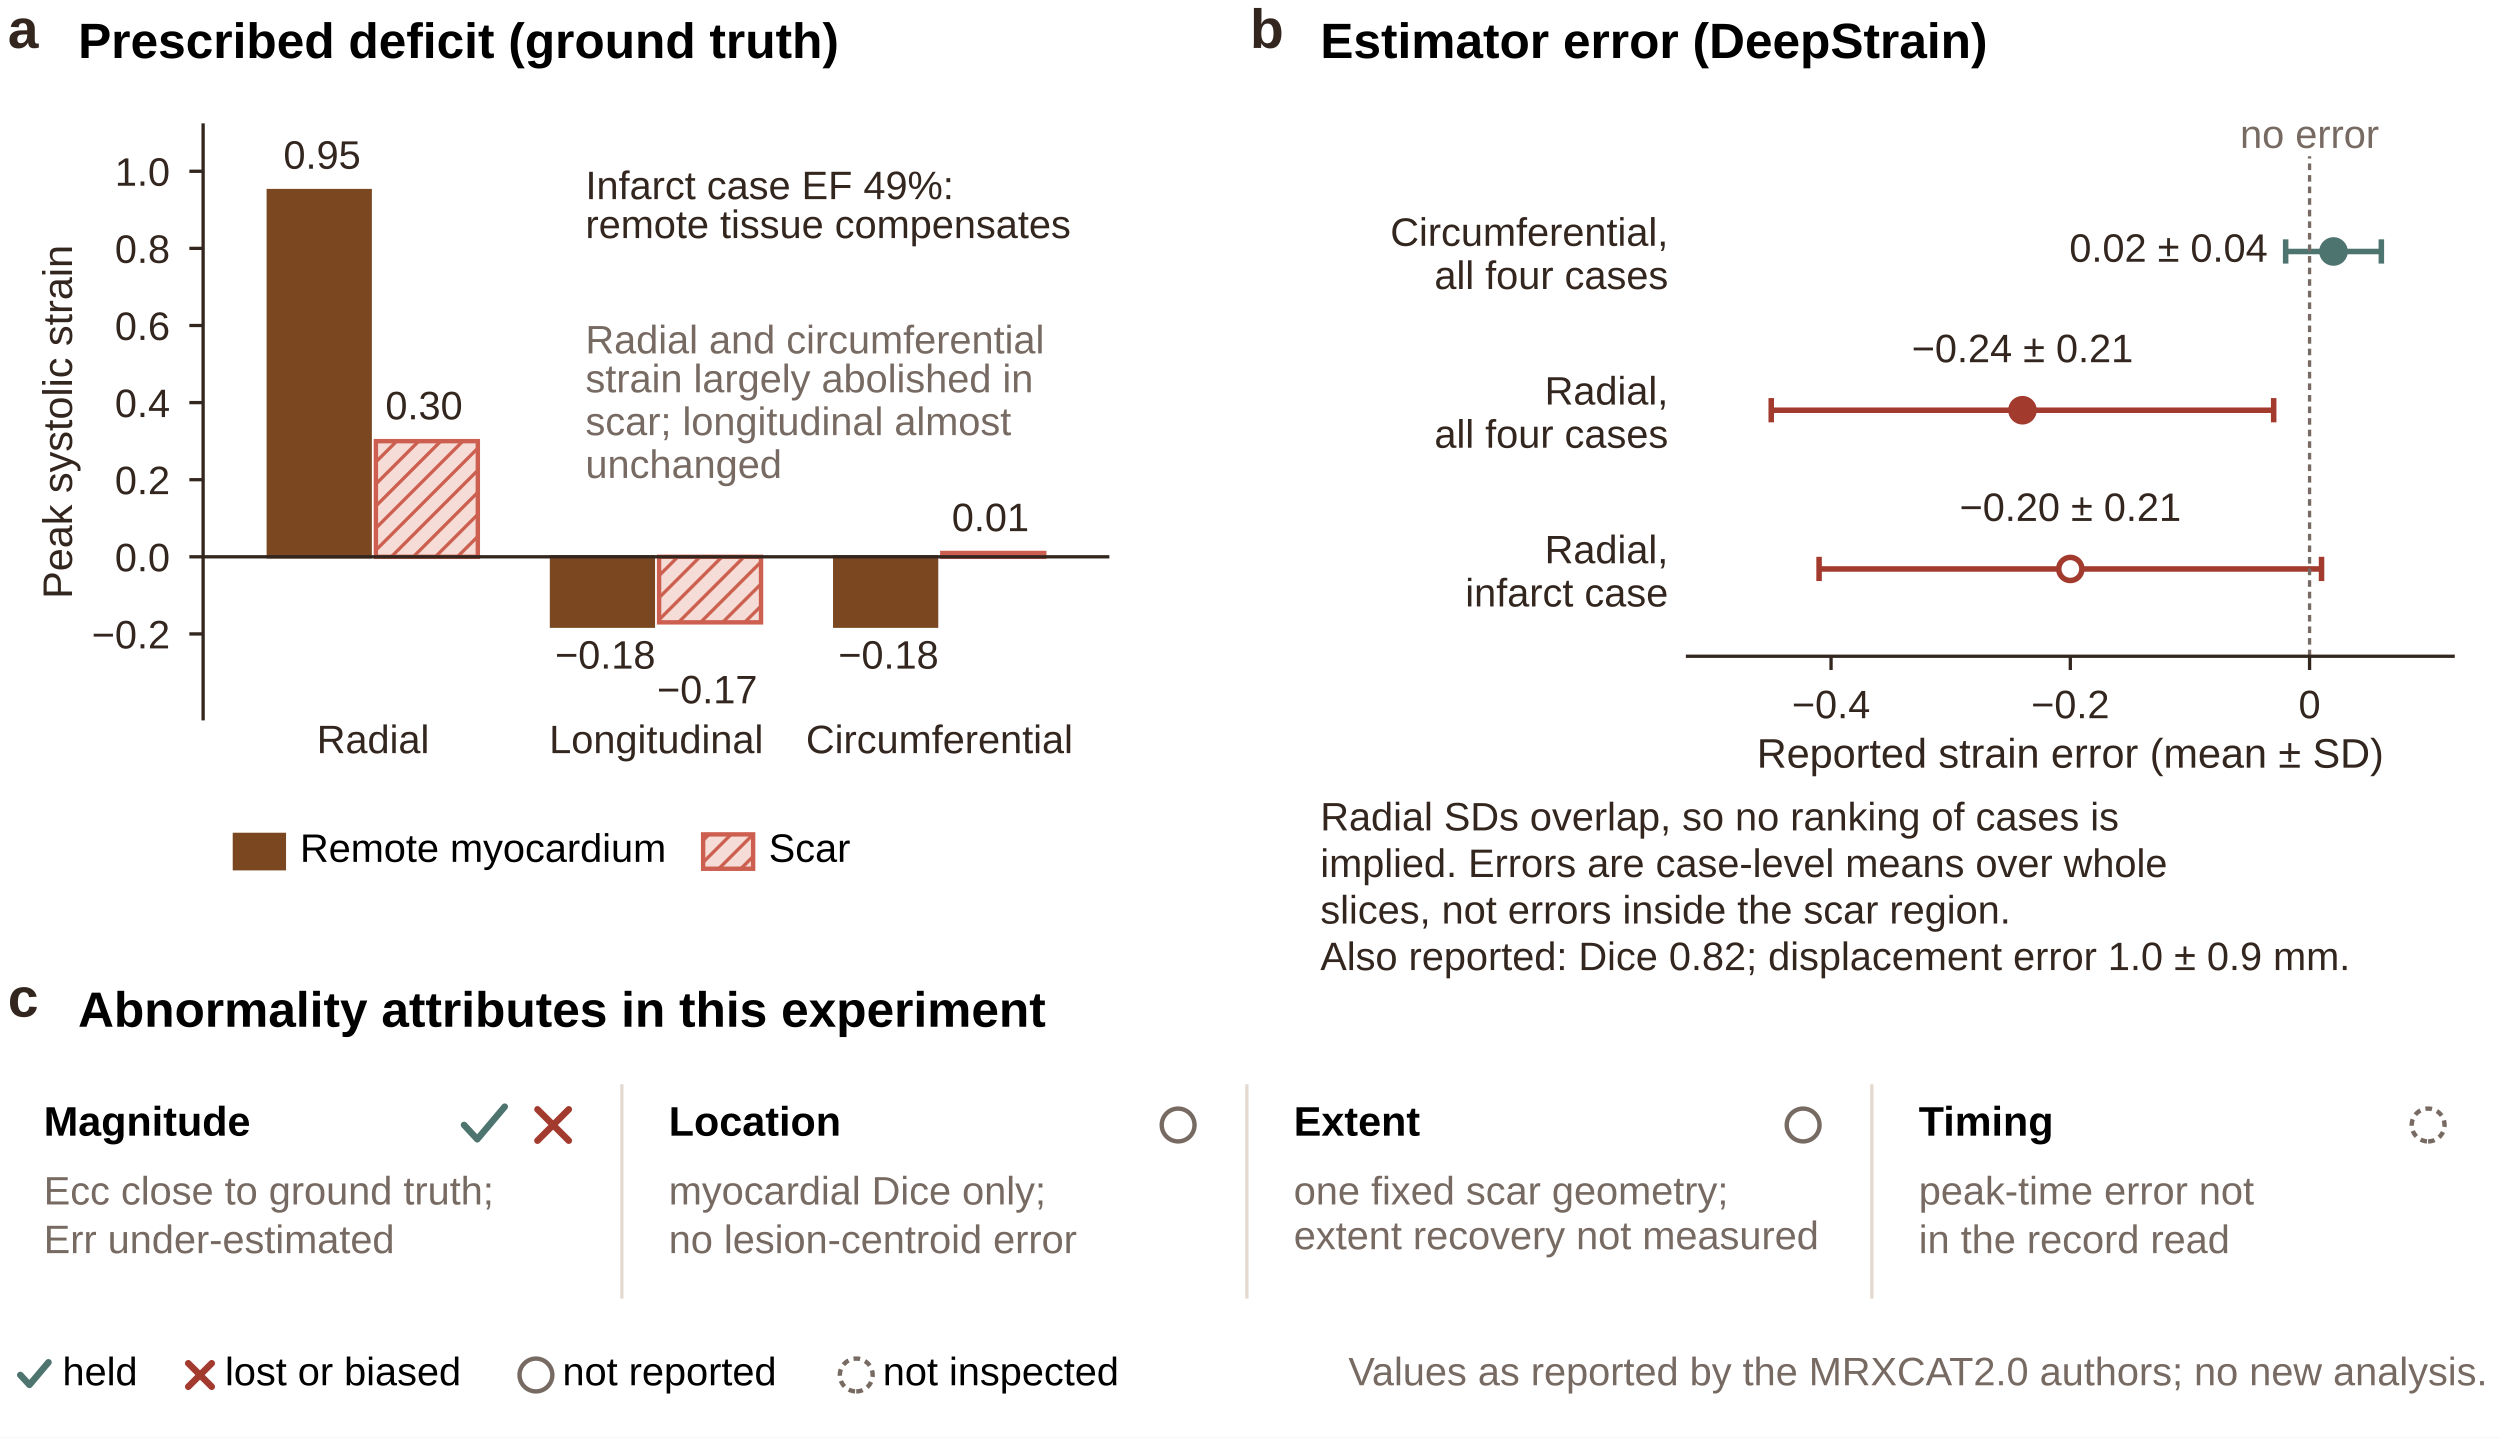
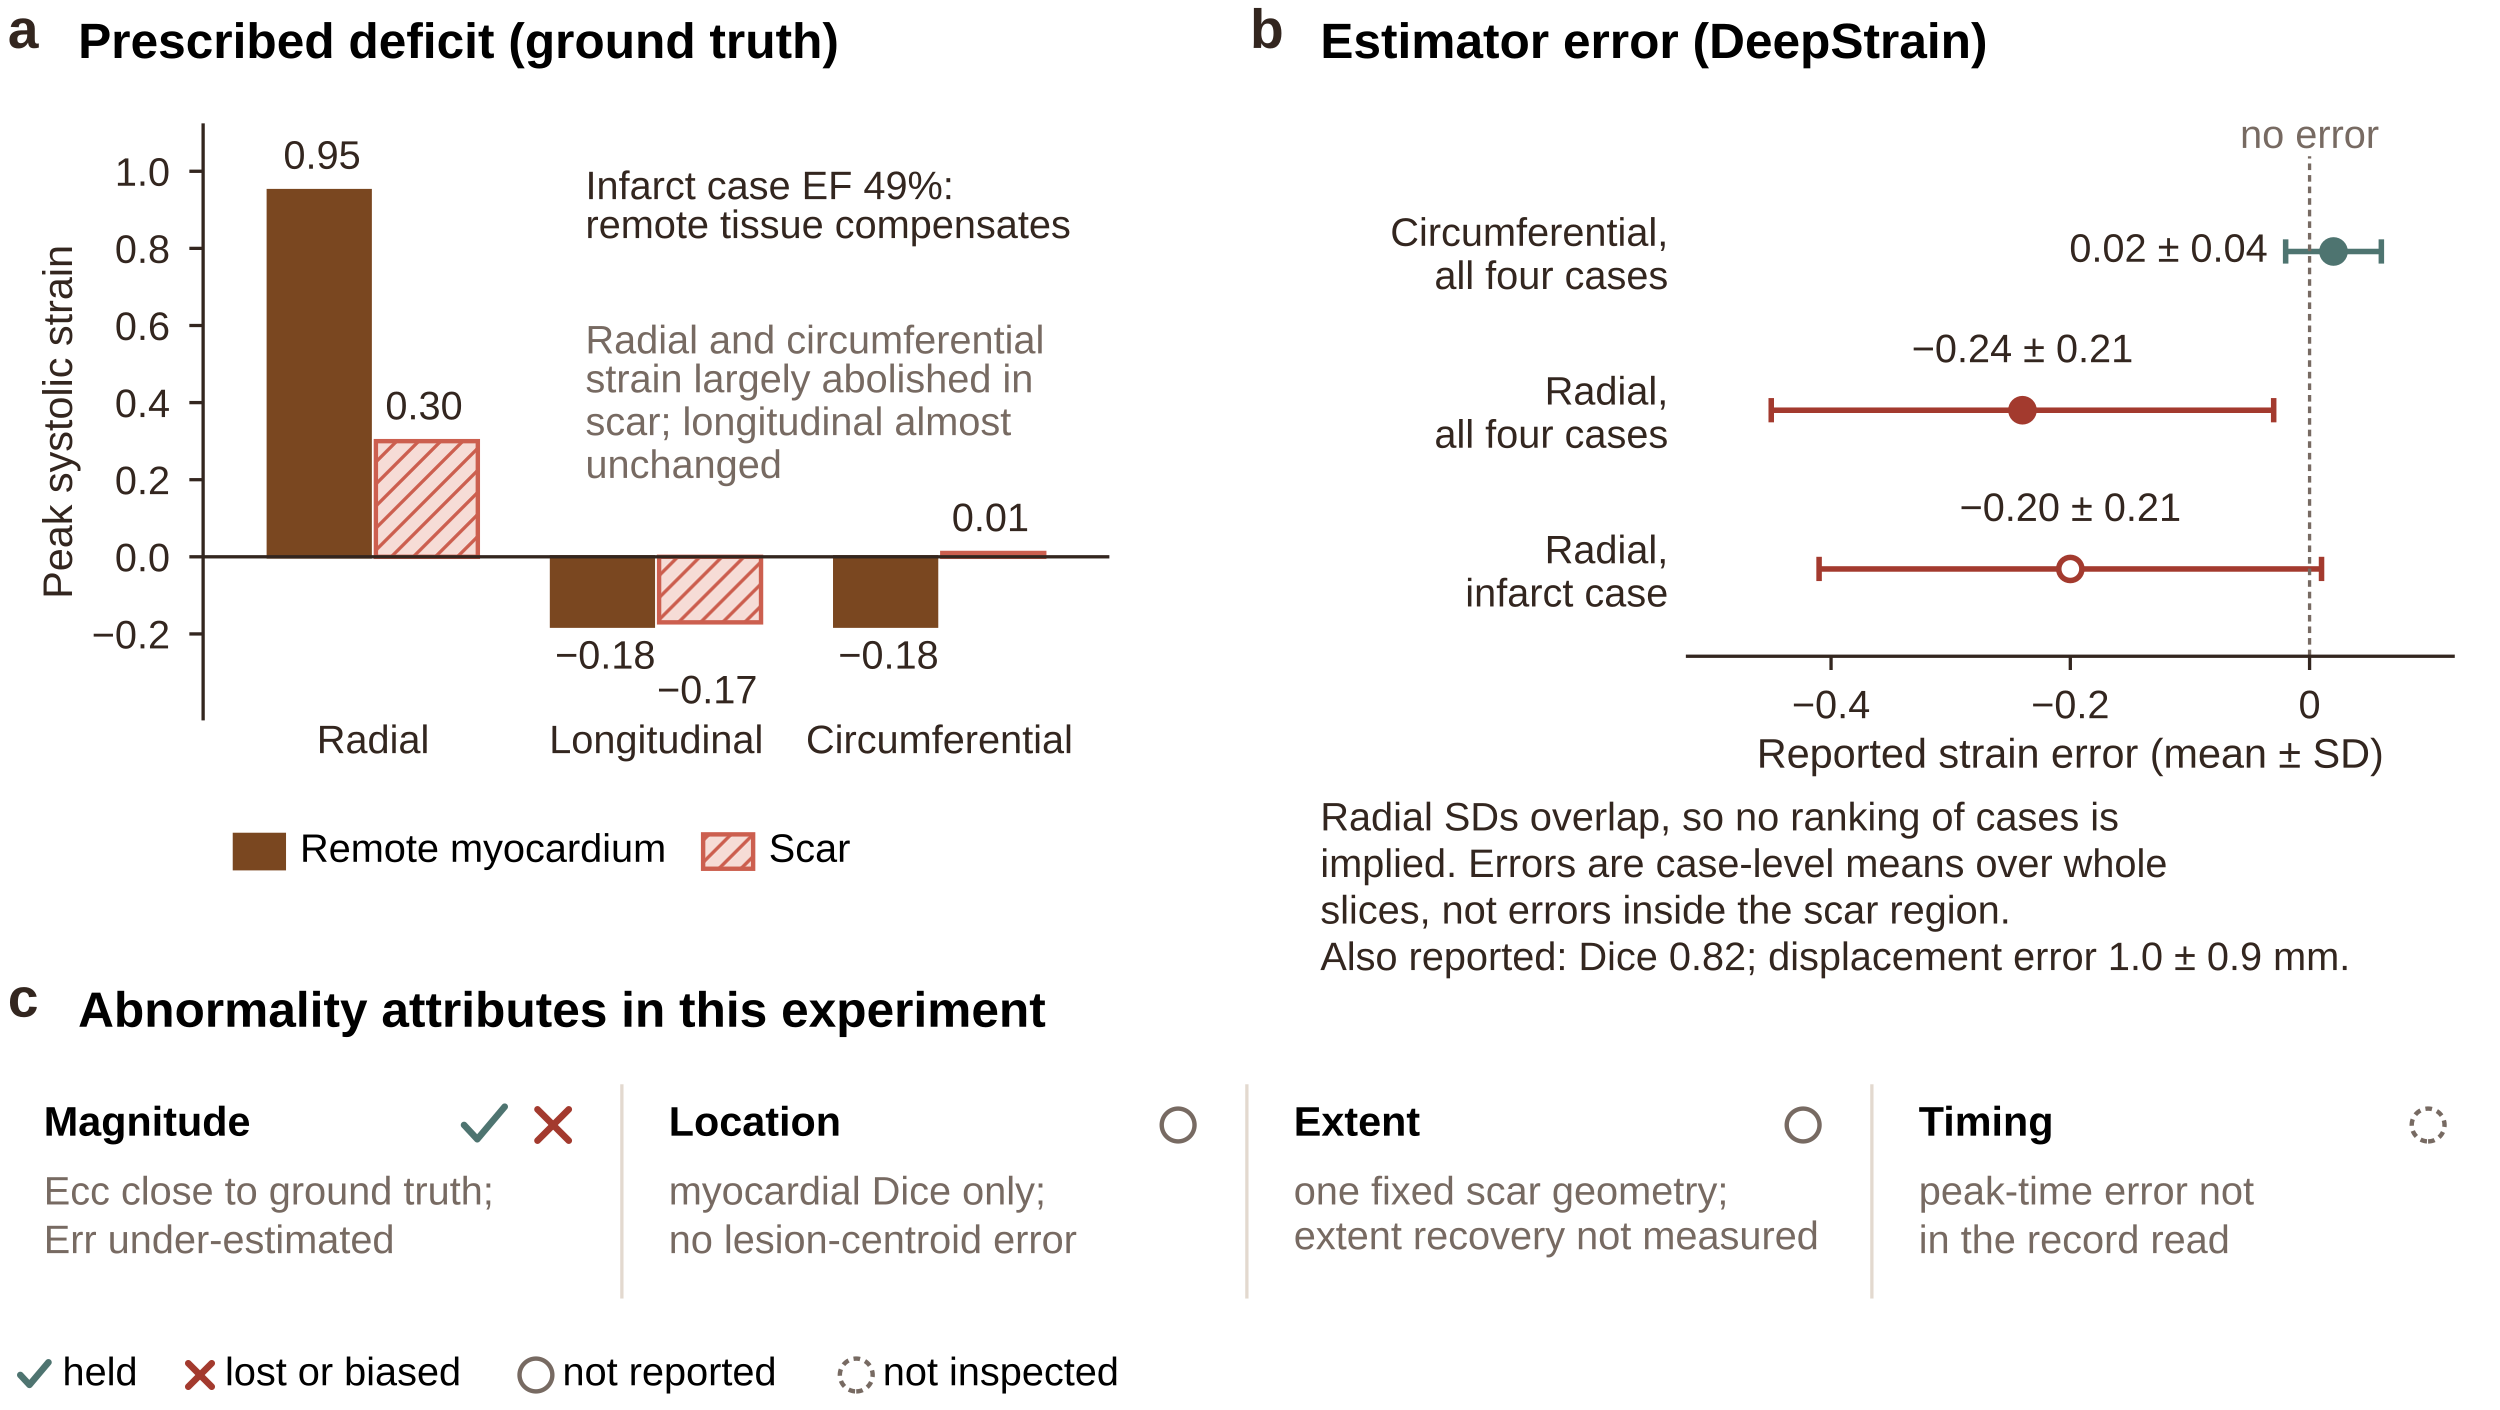
- <svg xmlns="http://www.w3.org/2000/svg" xmlns:xlink="http://www.w3.org/1999/xlink" width="453.543pt" height="260.787pt" viewBox="0 0 453.543 260.787" version="1.1">
+ <svg xmlns="http://www.w3.org/2000/svg" xmlns:xlink="http://www.w3.org/1999/xlink" width="538.583pt" height="303.683pt" viewBox="0 0 453.543 255.733" version="1.1">
  <defs>
    <style type="text/css">*{stroke-linejoin: round; stroke-linecap: butt}</style>
  </defs>
  <g id="figure_1">
    <g id="patch_1">
      <path d="M 0 260.787  L 453.543 260.787  L 453.543 0  L 0 0  z " style="fill: #ffffff" />
    </g>
    <g id="axes_1">
      <g id="patch_2">
-         <path d="M 42.52 157.606  L 51.591 157.606  L 51.591 151.37  L 42.52 151.37  z " clip-path="url(#p76a7cd4d64)" style="fill: #7a4720; stroke: #7a4720; stroke-width: 0.6; stroke-linejoin: miter" />
+         <path d="M 42.52 157.606  L 51.591 157.606  L 51.591 151.37  L 42.52 151.37  z " clip-path="url(#pf05037c129)" style="fill: #7a4720; stroke: #7a4720; stroke-width: 0.6; stroke-linejoin: miter" />
      </g>
      <g id="patch_3">
-         <path d="M 127.559 157.606  L 136.63 157.606  L 136.63 151.37  L 127.559 151.37  z " clip-path="url(#p76a7cd4d64)" style="fill: url(#h735fb059bf); stroke: #cc5f4f; stroke-width: 0.8; stroke-linejoin: miter" />
+         <path d="M 127.559 157.606  L 136.63 157.606  L 136.63 151.37  L 127.559 151.37  z " clip-path="url(#pf05037c129)" style="fill: url(#h25b74a35f6); stroke: #cc5f4f; stroke-width: 0.8; stroke-linejoin: miter" />
      </g>
      <g id="patch_4">
-         <path d="M 213.732 207.071  C 214.522 207.071 215.279 206.757 215.837 206.199  C 216.395 205.641 216.709 204.884 216.709 204.094  C 216.709 203.305 216.395 202.548 215.837 201.99  C 215.279 201.432 214.522 201.118 213.732 201.118  C 212.943 201.118 212.186 201.432 211.628 201.99  C 211.07 202.548 210.756 203.305 210.756 204.094  C 210.756 204.884 211.07 205.641 211.628 206.199  C 212.186 206.757 212.943 207.071 213.732 207.071  z " clip-path="url(#p76a7cd4d64)" style="fill: #ffffff; stroke: #776a62; stroke-width: 0.8; stroke-linejoin: miter" />
+         <path d="M 213.732 207.071  C 214.522 207.071 215.279 206.757 215.837 206.199  C 216.395 205.641 216.709 204.884 216.709 204.094  C 216.709 203.305 216.395 202.548 215.837 201.99  C 215.279 201.432 214.522 201.118 213.732 201.118  C 212.943 201.118 212.186 201.432 211.628 201.99  C 211.07 202.548 210.756 203.305 210.756 204.094  C 210.756 204.884 211.07 205.641 211.628 206.199  C 212.186 206.757 212.943 207.071 213.732 207.071  z " clip-path="url(#pf05037c129)" style="fill: #ffffff; stroke: #776a62; stroke-width: 0.8; stroke-linejoin: miter" />
      </g>
      <g id="patch_5">
-         <path d="M 327.118 207.071  C 327.907 207.071 328.665 206.757 329.223 206.199  C 329.781 205.641 330.094 204.884 330.094 204.094  C 330.094 203.305 329.781 202.548 329.223 201.99  C 328.665 201.432 327.907 201.118 327.118 201.118  C 326.329 201.118 325.572 201.432 325.013 201.99  C 324.455 202.548 324.142 203.305 324.142 204.094  C 324.142 204.884 324.455 205.641 325.013 206.199  C 325.572 206.757 326.329 207.071 327.118 207.071  z " clip-path="url(#p76a7cd4d64)" style="fill: #ffffff; stroke: #776a62; stroke-width: 0.8; stroke-linejoin: miter" />
+         <path d="M 327.118 207.071  C 327.907 207.071 328.665 206.757 329.223 206.199  C 329.781 205.641 330.094 204.884 330.094 204.094  C 330.094 203.305 329.781 202.548 329.223 201.99  C 328.665 201.432 327.907 201.118 327.118 201.118  C 326.329 201.118 325.572 201.432 325.013 201.99  C 324.455 202.548 324.142 203.305 324.142 204.094  C 324.142 204.884 324.455 205.641 325.013 206.199  C 325.572 206.757 326.329 207.071 327.118 207.071  z " clip-path="url(#pf05037c129)" style="fill: #ffffff; stroke: #776a62; stroke-width: 0.8; stroke-linejoin: miter" />
      </g>
      <g id="patch_6">
-         <path d="M 440.504 207.071  C 441.293 207.071 442.05 206.757 442.609 206.199  C 443.167 205.641 443.48 204.884 443.48 204.094  C 443.48 203.305 443.167 202.548 442.609 201.99  C 442.05 201.432 441.293 201.118 440.504 201.118  C 439.715 201.118 438.957 201.432 438.399 201.99  C 437.841 202.548 437.528 203.305 437.528 204.094  C 437.528 204.884 437.841 205.641 438.399 206.199  C 438.957 206.757 439.715 207.071 440.504 207.071  z " clip-path="url(#p76a7cd4d64)" style="fill: #ffffff; stroke-dasharray: 1.2,0.96; stroke-dashoffset: 0; stroke: #776a62; stroke-width: 0.8; stroke-linejoin: miter" />
+         <path d="M 440.504 207.071  C 441.293 207.071 442.05 206.757 442.609 206.199  C 443.167 205.641 443.48 204.884 443.48 204.094  C 443.48 203.305 443.167 202.548 442.609 201.99  C 442.05 201.432 441.293 201.118 440.504 201.118  C 439.715 201.118 438.957 201.432 438.399 201.99  C 437.841 202.548 437.528 203.305 437.528 204.094  C 437.528 204.884 437.841 205.641 438.399 206.199  C 438.957 206.757 439.715 207.071 440.504 207.071  z " clip-path="url(#pf05037c129)" style="fill: #ffffff; stroke-dasharray: 1.2,0.96; stroke-dashoffset: 0; stroke: #776a62; stroke-width: 0.8; stroke-linejoin: miter" />
      </g>
      <g id="patch_7">
-         <path d="M 97.228 252.425  C 98.018 252.425 98.775 252.112 99.333 251.553  C 99.891 250.995 100.205 250.238 100.205 249.449  C 100.205 248.659 99.891 247.902 99.333 247.344  C 98.775 246.786 98.018 246.472 97.228 246.472  C 96.439 246.472 95.682 246.786 95.124 247.344  C 94.566 247.902 94.252 248.659 94.252 249.449  C 94.252 250.238 94.566 250.995 95.124 251.553  C 95.682 252.112 96.439 252.425 97.228 252.425  z " clip-path="url(#p76a7cd4d64)" style="fill: #ffffff; stroke: #776a62; stroke-width: 0.8; stroke-linejoin: miter" />
+         <path d="M 97.228 252.425  C 98.018 252.425 98.775 252.112 99.333 251.553  C 99.891 250.995 100.205 250.238 100.205 249.449  C 100.205 248.659 99.891 247.902 99.333 247.344  C 98.775 246.786 98.018 246.472 97.228 246.472  C 96.439 246.472 95.682 246.786 95.124 247.344  C 94.566 247.902 94.252 248.659 94.252 249.449  C 94.252 250.238 94.566 250.995 95.124 251.553  C 95.682 252.112 96.439 252.425 97.228 252.425  z " clip-path="url(#pf05037c129)" style="fill: #ffffff; stroke: #776a62; stroke-width: 0.8; stroke-linejoin: miter" />
      </g>
      <g id="patch_8">
-         <path d="M 155.339 252.425  C 156.128 252.425 156.885 252.112 157.443 251.553  C 158.001 250.995 158.315 250.238 158.315 249.449  C 158.315 248.659 158.001 247.902 157.443 247.344  C 156.885 246.786 156.128 246.472 155.339 246.472  C 154.549 246.472 153.792 246.786 153.234 247.344  C 152.676 247.902 152.362 248.659 152.362 249.449  C 152.362 250.238 152.676 250.995 153.234 251.553  C 153.792 252.112 154.549 252.425 155.339 252.425  z " clip-path="url(#p76a7cd4d64)" style="fill: #ffffff; stroke-dasharray: 1.2,0.96; stroke-dashoffset: 0; stroke: #776a62; stroke-width: 0.8; stroke-linejoin: miter" />
+         <path d="M 155.339 252.425  C 156.128 252.425 156.885 252.112 157.443 251.553  C 158.001 250.995 158.315 250.238 158.315 249.449  C 158.315 248.659 158.001 247.902 157.443 247.344  C 156.885 246.786 156.128 246.472 155.339 246.472  C 154.549 246.472 153.792 246.786 153.234 247.344  C 152.676 247.902 152.362 248.659 152.362 249.449  C 152.362 250.238 152.676 250.995 153.234 251.553  C 153.792 252.112 154.549 252.425 155.339 252.425  z " clip-path="url(#pf05037c129)" style="fill: #ffffff; stroke-dasharray: 1.2,0.96; stroke-dashoffset: 0; stroke: #776a62; stroke-width: 0.8; stroke-linejoin: miter" />
      </g>
      <g id="line2d_1">
-         <path d="M 84.189 204.094  L 86.584 206.674  L 91.559 200.778  " clip-path="url(#p76a7cd4d64)" style="fill: none; stroke: #4e7470; stroke-width: 1.2; stroke-linecap: round" />
+         <path d="M 84.189 204.094  L 86.584 206.674  L 91.559 200.778  " clip-path="url(#pf05037c129)" style="fill: none; stroke: #4e7470; stroke-width: 1.2; stroke-linecap: round" />
      </g>
      <g id="line2d_2">
-         <path d="M 97.512 206.929  L 103.181 201.26  " clip-path="url(#p76a7cd4d64)" style="fill: none; stroke: #a33a2e; stroke-width: 1.2; stroke-linecap: round" />
+         <path d="M 97.512 206.929  L 103.181 201.26  " clip-path="url(#pf05037c129)" style="fill: none; stroke: #a33a2e; stroke-width: 1.2; stroke-linecap: round" />
      </g>
      <g id="line2d_3">
-         <path d="M 97.512 201.26  L 103.181 206.929  " clip-path="url(#p76a7cd4d64)" style="fill: none; stroke: #a33a2e; stroke-width: 1.2; stroke-linecap: round" />
+         <path d="M 97.512 201.26  L 103.181 206.929  " clip-path="url(#pf05037c129)" style="fill: none; stroke: #a33a2e; stroke-width: 1.2; stroke-linecap: round" />
      </g>
      <g id="line2d_4">
-         <path d="M 112.819 235.276  L 112.819 197.008  " clip-path="url(#p76a7cd4d64)" style="fill: none; stroke: #e3d9cf; stroke-width: 0.6; stroke-linecap: square" />
+         <path d="M 112.819 235.276  L 112.819 197.008  " clip-path="url(#pf05037c129)" style="fill: none; stroke: #e3d9cf; stroke-width: 0.6; stroke-linecap: square" />
      </g>
      <g id="line2d_5">
-         <path d="M 226.205 235.276  L 226.205 197.008  " clip-path="url(#p76a7cd4d64)" style="fill: none; stroke: #e3d9cf; stroke-width: 0.6; stroke-linecap: square" />
+         <path d="M 226.205 235.276  L 226.205 197.008  " clip-path="url(#pf05037c129)" style="fill: none; stroke: #e3d9cf; stroke-width: 0.6; stroke-linecap: square" />
      </g>
      <g id="line2d_6">
-         <path d="M 339.591 235.276  L 339.591 197.008  " clip-path="url(#p76a7cd4d64)" style="fill: none; stroke: #e3d9cf; stroke-width: 0.6; stroke-linecap: square" />
+         <path d="M 339.591 235.276  L 339.591 197.008  " clip-path="url(#pf05037c129)" style="fill: none; stroke: #e3d9cf; stroke-width: 0.6; stroke-linecap: square" />
      </g>
      <g id="line2d_7">
-         <path d="M 3.685 249.449  L 5.343 251.235  L 8.787 247.153  " clip-path="url(#p76a7cd4d64)" style="fill: none; stroke: #4e7470; stroke-width: 1.2; stroke-linecap: round" />
+         <path d="M 3.685 249.449  L 5.343 251.235  L 8.787 247.153  " clip-path="url(#pf05037c129)" style="fill: none; stroke: #4e7470; stroke-width: 1.2; stroke-linecap: round" />
      </g>
      <g id="line2d_8">
-         <path d="M 34.157 251.575  L 38.409 247.323  " clip-path="url(#p76a7cd4d64)" style="fill: none; stroke: #a33a2e; stroke-width: 1.2; stroke-linecap: round" />
+         <path d="M 34.157 251.575  L 38.409 247.323  " clip-path="url(#pf05037c129)" style="fill: none; stroke: #a33a2e; stroke-width: 1.2; stroke-linecap: round" />
      </g>
      <g id="line2d_9">
-         <path d="M 34.157 247.323  L 38.409 251.575  " clip-path="url(#p76a7cd4d64)" style="fill: none; stroke: #a33a2e; stroke-width: 1.2; stroke-linecap: round" />
+         <path d="M 34.157 247.323  L 38.409 251.575  " clip-path="url(#pf05037c129)" style="fill: none; stroke: #a33a2e; stroke-width: 1.2; stroke-linecap: round" />
      </g>
      <g id="text_1">
        <text style="font-weight: 700; font-size: 10px; font-family: 'Arial', 'Liberation Sans', sans-serif; text-anchor: start; fill: #33261f" x="1.417" y="8.698" transform="rotate(-0 1.417323 8.697596)">a</text>
      </g>
      <g id="text_2">
        <text style="font-weight: 700; font-size: 9px; font-family: 'Arial', 'Liberation Sans', sans-serif; text-anchor: start" x="14.173" y="10.521" transform="rotate(-0 14.17323 10.52075)">Prescribed deficit (ground truth)</text>
      </g>
      <g id="text_3">
        <text style="font-size: 7.2px; font-family: 'Arial', 'Liberation Sans', sans-serif; text-anchor: start" x="54.425" y="156.351" transform="rotate(-0 54.4252 156.3515)">Remote myocardium</text>
      </g>
      <g id="text_4">
        <text style="font-size: 7.2px; font-family: 'Arial', 'Liberation Sans', sans-serif; text-anchor: start" x="139.465" y="156.351" transform="rotate(-0 139.4646 156.3515)">Scar</text>
      </g>
      <g id="text_5">
        <text style="font-weight: 700; font-size: 10px; font-family: 'Arial', 'Liberation Sans', sans-serif; text-anchor: start; fill: #33261f" x="226.772" y="8.698" transform="rotate(-0 226.7717 8.697596)">b</text>
      </g>
      <g id="text_6">
        <text style="font-weight: 700; font-size: 9px; font-family: 'Arial', 'Liberation Sans', sans-serif; text-anchor: start" x="239.528" y="10.521" transform="rotate(-0 239.5276 10.52075)">Estimator error (DeepStrain)</text>
      </g>
      <g id="text_7">
        <text style="font-size: 7.2px; font-family: 'Arial', 'Liberation Sans', sans-serif; fill: #33261f" transform="translate(239.5276 150.6519)">Radial SDs overlap, so no ranking of cases is</text>
        <text style="font-size: 7.2px; font-family: 'Arial', 'Liberation Sans', sans-serif; fill: #33261f" transform="translate(239.5276 159.0982)">implied. Errors are case-level means over whole</text>
        <text style="font-size: 7.2px; font-family: 'Arial', 'Liberation Sans', sans-serif; fill: #33261f" transform="translate(239.5276 167.5445)">slices, not errors inside the scar region.</text>
        <text style="font-size: 7.2px; font-family: 'Arial', 'Liberation Sans', sans-serif; fill: #33261f" transform="translate(239.5276 175.9908)">Also reported: Dice 0.82; displacement error 1.0 ± 0.9 mm.</text>
      </g>
      <g id="text_8">
        <text style="font-weight: 700; font-size: 10px; font-family: 'Arial', 'Liberation Sans', sans-serif; text-anchor: start; fill: #33261f" x="1.417" y="184.446" transform="rotate(-0 1.417323 184.4456)">c</text>
      </g>
      <g id="text_9">
        <text style="font-weight: 700; font-size: 9px; font-family: 'Arial', 'Liberation Sans', sans-serif; text-anchor: start" x="14.173" y="186.269" transform="rotate(-0 14.17323 186.2688)">Abnormality attributes in this experiment</text>
      </g>
      <g id="text_10">
        <text style="font-weight: 700; font-size: 7.5px; font-family: 'Arial', 'Liberation Sans', sans-serif; text-anchor: start" x="7.937" y="206.03" transform="rotate(-0 7.937008 206.0301)">Magnitude</text>
      </g>
      <g id="text_11">
        <text style="font-size: 7.2px; font-family: 'Arial', 'Liberation Sans', sans-serif; fill: #776a62" transform="translate(7.937008 218.5145)">Ecc close to ground truth;</text>
        <text style="font-size: 7.2px; font-family: 'Arial', 'Liberation Sans', sans-serif; fill: #776a62" transform="translate(7.937008 227.3345)">Err under-estimated</text>
      </g>
      <g id="text_12">
        <text style="font-weight: 700; font-size: 7.5px; font-family: 'Arial', 'Liberation Sans', sans-serif; text-anchor: start" x="121.323" y="206.035" transform="rotate(-0 121.3228 206.0354)">Location</text>
      </g>
      <g id="text_13">
        <text style="font-size: 7.2px; font-family: 'Arial', 'Liberation Sans', sans-serif; fill: #776a62" transform="translate(121.3228 218.5145)">myocardial Dice only;</text>
        <text style="font-size: 7.2px; font-family: 'Arial', 'Liberation Sans', sans-serif; fill: #776a62" transform="translate(121.3228 227.3345)">no lesion-centroid error</text>
      </g>
      <g id="text_14">
        <text style="font-weight: 700; font-size: 7.5px; font-family: 'Arial', 'Liberation Sans', sans-serif; text-anchor: start" x="234.709" y="206.035" transform="rotate(-0 234.7087 206.0354)">Extent</text>
      </g>
      <g id="text_15">
        <text style="font-size: 7.2px; font-family: 'Arial', 'Liberation Sans', sans-serif; fill: #776a62" transform="translate(234.7087 218.5145)">one fixed scar geometry;</text>
        <text style="font-size: 7.2px; font-family: 'Arial', 'Liberation Sans', sans-serif; fill: #776a62" transform="translate(234.7087 226.623)">extent recovery not measured</text>
      </g>
      <g id="text_16">
        <text style="font-weight: 700; font-size: 7.5px; font-family: 'Arial', 'Liberation Sans', sans-serif; text-anchor: start" x="348.094" y="206.03" transform="rotate(-0 348.0945 206.0301)">Timing</text>
      </g>
      <g id="text_17">
        <text style="font-size: 7.2px; font-family: 'Arial', 'Liberation Sans', sans-serif; fill: #776a62" transform="translate(348.0945 218.5145)">peak-time error not</text>
        <text style="font-size: 7.2px; font-family: 'Arial', 'Liberation Sans', sans-serif; fill: #776a62" transform="translate(348.0945 227.3345)">in the record read</text>
      </g>
      <g id="text_18">
        <text style="font-size: 7.2px; font-family: 'Arial', 'Liberation Sans', sans-serif; text-anchor: start" x="11.339" y="251.312" transform="rotate(-0 11.33858 251.3121)">held</text>
      </g>
      <g id="text_19">
        <text style="font-size: 7.2px; font-family: 'Arial', 'Liberation Sans', sans-serif; text-anchor: start" x="40.819" y="251.312" transform="rotate(-0 40.8189 251.3121)">lost or biased</text>
      </g>
      <g id="text_20">
        <text style="font-size: 7.2px; font-family: 'Arial', 'Liberation Sans', sans-serif; text-anchor: start" x="102.047" y="251.312" transform="rotate(-0 102.0472 251.3121)">not reported</text>
      </g>
      <g id="text_21">
        <text style="font-size: 7.2px; font-family: 'Arial', 'Liberation Sans', sans-serif; text-anchor: start" x="160.157" y="251.312" transform="rotate(-0 160.1575 251.3121)">not inspected</text>
      </g>
-       <g id="text_22">
-         <text style="font-size: 7.2px; font-family: 'Arial', 'Liberation Sans', sans-serif; text-anchor: end; fill: #776a62" x="451.276" y="251.312" transform="rotate(-0 451.2756 251.3121)">Values as reported by the MRXCAT2.0 authors; no new analysis.</text>
-       </g>
    </g>
    <g id="axes_2">
      <g id="patch_9">
        <path d="M 36.85 130.394  L 201.26 130.394  L 201.26 22.677  L 36.85 22.677  z " style="fill: #ffffff" />
      </g>
      <g id="patch_10">
-         <path d="M 48.667 101.016  L 67.163 101.016  L 67.163 34.568  L 48.667 34.568  z " clip-path="url(#pdb226aa6f5)" style="fill: #7a4720; stroke: #7a4720; stroke-width: 0.6; stroke-linejoin: miter" />
+         <path d="M 48.667 101.016  L 67.163 101.016  L 67.163 34.568  L 48.667 34.568  z " clip-path="url(#pf2f69c5ac2)" style="fill: #7a4720; stroke: #7a4720; stroke-width: 0.6; stroke-linejoin: miter" />
      </g>
      <g id="patch_11">
-         <path d="M 68.191 101.016  L 86.687 101.016  L 86.687 80.033  L 68.191 80.033  z " clip-path="url(#pdb226aa6f5)" style="fill: url(#h735fb059bf); stroke: #cc5f4f; stroke-width: 0.8; stroke-linejoin: miter" />
+         <path d="M 68.191 101.016  L 86.687 101.016  L 86.687 80.033  L 68.191 80.033  z " clip-path="url(#pf2f69c5ac2)" style="fill: url(#h25b74a35f6); stroke: #cc5f4f; stroke-width: 0.8; stroke-linejoin: miter" />
      </g>
      <g id="patch_12">
-         <path d="M 100.045 101.016  L 118.541 101.016  L 118.541 113.607  L 100.045 113.607  z " clip-path="url(#pdb226aa6f5)" style="fill: #7a4720; stroke: #7a4720; stroke-width: 0.6; stroke-linejoin: miter" />
+         <path d="M 100.045 101.016  L 118.541 101.016  L 118.541 113.607  L 100.045 113.607  z " clip-path="url(#pf2f69c5ac2)" style="fill: #7a4720; stroke: #7a4720; stroke-width: 0.6; stroke-linejoin: miter" />
      </g>
      <g id="patch_13">
-         <path d="M 119.569 101.016  L 138.065 101.016  L 138.065 112.907  L 119.569 112.907  z " clip-path="url(#pdb226aa6f5)" style="fill: url(#h735fb059bf); stroke: #cc5f4f; stroke-width: 0.8; stroke-linejoin: miter" />
+         <path d="M 119.569 101.016  L 138.065 101.016  L 138.065 112.907  L 119.569 112.907  z " clip-path="url(#pf2f69c5ac2)" style="fill: url(#h25b74a35f6); stroke: #cc5f4f; stroke-width: 0.8; stroke-linejoin: miter" />
      </g>
      <g id="patch_14">
-         <path d="M 151.423 101.016  L 169.919 101.016  L 169.919 113.607  L 151.423 113.607  z " clip-path="url(#pdb226aa6f5)" style="fill: #7a4720; stroke: #7a4720; stroke-width: 0.6; stroke-linejoin: miter" />
+         <path d="M 151.423 101.016  L 169.919 101.016  L 169.919 113.607  L 151.423 113.607  z " clip-path="url(#pf2f69c5ac2)" style="fill: #7a4720; stroke: #7a4720; stroke-width: 0.6; stroke-linejoin: miter" />
      </g>
      <g id="patch_15">
-         <path d="M 170.947 101.016  L 189.443 101.016  L 189.443 100.317  L 170.947 100.317  z " clip-path="url(#pdb226aa6f5)" style="fill: url(#h735fb059bf); stroke: #cc5f4f; stroke-width: 0.8; stroke-linejoin: miter" />
+         <path d="M 170.947 101.016  L 189.443 101.016  L 189.443 100.317  L 170.947 100.317  z " clip-path="url(#pf2f69c5ac2)" style="fill: url(#h25b74a35f6); stroke: #cc5f4f; stroke-width: 0.8; stroke-linejoin: miter" />
      </g>
      <g id="matplotlib.axis_1">
        <g id="xtick_1">
          <g id="line2d_10" />
-           <g id="text_23">
+           <g id="text_22">
            <text style="font-size: 7.2px; font-family: 'Arial', 'Liberation Sans', sans-serif; text-anchor: middle; fill: #33261f" x="67.677" y="136.635" transform="rotate(-0 67.67717 136.6355)">Radial</text>
          </g>
        </g>
        <g id="xtick_2">
          <g id="line2d_11" />
-           <g id="text_24">
+           <g id="text_23">
            <text style="font-size: 7.2px; font-family: 'Arial', 'Liberation Sans', sans-serif; text-anchor: middle; fill: #33261f" x="119.055" y="136.635" transform="rotate(-0 119.0551 136.6355)">Longitudinal</text>
          </g>
        </g>
        <g id="xtick_3">
          <g id="line2d_12" />
-           <g id="text_25">
+           <g id="text_24">
            <text style="font-size: 7.2px; font-family: 'Arial', 'Liberation Sans', sans-serif; text-anchor: middle; fill: #33261f" x="170.433" y="136.635" transform="rotate(-0 170.4331 136.6355)">Circumferential</text>
          </g>
        </g>
      </g>
      <g id="matplotlib.axis_2">
        <g id="ytick_1">
          <g id="line2d_13">
            <defs>
-               <path id="m191cd93a4a" d="M 0 0  L -2.5 0  " style="stroke: #33261f; stroke-width: 0.6" />
+               <path id="md3e338d659" d="M 0 0  L -2.5 0  " style="stroke: #33261f; stroke-width: 0.6" />
            </defs>
            <g>
-               <use xlink:href="#m191cd93a4a" x="36.85" y="115.006" style="fill: #33261f; stroke: #33261f; stroke-width: 0.6" />
-             </g>
-           </g>
-           <g id="text_26">
+               <use xlink:href="#md3e338d659" x="36.85" y="115.006" style="fill: #33261f; stroke: #33261f; stroke-width: 0.6" />
+             </g>
+           </g>
+           <g id="text_25">
            <text style="font-size: 7.2px; font-family: 'Arial', 'Liberation Sans', sans-serif; text-anchor: end; fill: #33261f" x="30.85" y="117.627" transform="rotate(-0 30.85039 117.6265)">−0.2</text>
          </g>
        </g>
        <g id="ytick_2">
          <g id="line2d_14">
            <g>
-               <use xlink:href="#m191cd93a4a" x="36.85" y="101.016" style="fill: #33261f; stroke: #33261f; stroke-width: 0.6" />
-             </g>
-           </g>
-           <g id="text_27">
+               <use xlink:href="#md3e338d659" x="36.85" y="101.016" style="fill: #33261f; stroke: #33261f; stroke-width: 0.6" />
+             </g>
+           </g>
+           <g id="text_26">
            <text style="font-size: 7.2px; font-family: 'Arial', 'Liberation Sans', sans-serif; text-anchor: end; fill: #33261f" x="30.85" y="103.637" transform="rotate(-0 30.85039 103.6374)">0.0</text>
          </g>
        </g>
        <g id="ytick_3">
          <g id="line2d_15">
            <g>
-               <use xlink:href="#m191cd93a4a" x="36.85" y="87.027" style="fill: #33261f; stroke: #33261f; stroke-width: 0.6" />
-             </g>
-           </g>
-           <g id="text_28">
+               <use xlink:href="#md3e338d659" x="36.85" y="87.027" style="fill: #33261f; stroke: #33261f; stroke-width: 0.6" />
+             </g>
+           </g>
+           <g id="text_27">
            <text style="font-size: 7.2px; font-family: 'Arial', 'Liberation Sans', sans-serif; text-anchor: end; fill: #33261f" x="30.85" y="89.648" transform="rotate(-0 30.85039 89.6482)">0.2</text>
          </g>
        </g>
        <g id="ytick_4">
          <g id="line2d_16">
            <g>
-               <use xlink:href="#m191cd93a4a" x="36.85" y="73.038" style="fill: #33261f; stroke: #33261f; stroke-width: 0.6" />
-             </g>
-           </g>
-           <g id="text_29">
+               <use xlink:href="#md3e338d659" x="36.85" y="73.038" style="fill: #33261f; stroke: #33261f; stroke-width: 0.6" />
+             </g>
+           </g>
+           <g id="text_28">
            <text style="font-size: 7.2px; font-family: 'Arial', 'Liberation Sans', sans-serif; text-anchor: end; fill: #33261f" x="30.85" y="75.659" transform="rotate(-0 30.85039 75.65904)">0.4</text>
          </g>
        </g>
        <g id="ytick_5">
          <g id="line2d_17">
            <g>
-               <use xlink:href="#m191cd93a4a" x="36.85" y="59.049" style="fill: #33261f; stroke: #33261f; stroke-width: 0.6" />
-             </g>
-           </g>
-           <g id="text_30">
+               <use xlink:href="#md3e338d659" x="36.85" y="59.049" style="fill: #33261f; stroke: #33261f; stroke-width: 0.6" />
+             </g>
+           </g>
+           <g id="text_29">
            <text style="font-size: 7.2px; font-family: 'Arial', 'Liberation Sans', sans-serif; text-anchor: end; fill: #33261f" x="30.85" y="61.67" transform="rotate(-0 30.85039 61.66988)">0.6</text>
          </g>
        </g>
        <g id="ytick_6">
          <g id="line2d_18">
            <g>
-               <use xlink:href="#m191cd93a4a" x="36.85" y="45.06" style="fill: #33261f; stroke: #33261f; stroke-width: 0.6" />
-             </g>
-           </g>
-           <g id="text_31">
+               <use xlink:href="#md3e338d659" x="36.85" y="45.06" style="fill: #33261f; stroke: #33261f; stroke-width: 0.6" />
+             </g>
+           </g>
+           <g id="text_30">
            <text style="font-size: 7.2px; font-family: 'Arial', 'Liberation Sans', sans-serif; text-anchor: end; fill: #33261f" x="30.85" y="47.681" transform="rotate(-0 30.85039 47.68072)">0.8</text>
          </g>
        </g>
        <g id="ytick_7">
          <g id="line2d_19">
            <g>
-               <use xlink:href="#m191cd93a4a" x="36.85" y="31.071" style="fill: #33261f; stroke: #33261f; stroke-width: 0.6" />
-             </g>
-           </g>
-           <g id="text_32">
+               <use xlink:href="#md3e338d659" x="36.85" y="31.071" style="fill: #33261f; stroke: #33261f; stroke-width: 0.6" />
+             </g>
+           </g>
+           <g id="text_31">
            <text style="font-size: 7.2px; font-family: 'Arial', 'Liberation Sans', sans-serif; text-anchor: end; fill: #33261f" x="30.85" y="33.692" transform="rotate(-0 30.85039 33.69156)">1.0</text>
          </g>
        </g>
-         <g id="text_33">
+         <g id="text_32">
          <text style="font-size: 7.5px; font-family: 'Arial', 'Liberation Sans', sans-serif; text-anchor: middle; fill: #33261f" x="13.059" y="76.535" transform="rotate(-90 13.05878 76.53543)">Peak systolic strain</text>
        </g>
      </g>
      <g id="line2d_20">
-         <path d="M 36.85 101.016  L 201.26 101.016  " clip-path="url(#pdb226aa6f5)" style="fill: none; stroke: #33261f; stroke-width: 0.6; stroke-linecap: square" />
+         <path d="M 36.85 101.016  L 201.26 101.016  " clip-path="url(#pf2f69c5ac2)" style="fill: none; stroke: #33261f; stroke-width: 0.6; stroke-linecap: square" />
      </g>
      <g id="patch_16">
        <path d="M 36.85 130.394  L 36.85 22.677  " style="fill: none; stroke: #33261f; stroke-width: 0.6; stroke-linejoin: miter; stroke-linecap: square" />
      </g>
+       <g id="text_33">
+         <text style="font-size: 7.2px; font-family: 'Arial', 'Liberation Sans', sans-serif; text-anchor: middle; fill: #33261f" x="58.429" y="30.605" transform="rotate(-0 58.42913 30.60461)">0.95</text>
+       </g>
      <g id="text_34">
-         <text style="font-size: 7.2px; font-family: 'Arial', 'Liberation Sans', sans-serif; text-anchor: middle; fill: #33261f" x="58.429" y="30.605" transform="rotate(-0 58.42913 30.60461)">0.95</text>
+         <text style="font-size: 7.2px; font-family: 'Arial', 'Liberation Sans', sans-serif; text-anchor: middle; fill: #33261f" x="76.925" y="76.069" transform="rotate(-0 76.9252 76.06939)">0.30</text>
      </g>
      <g id="text_35">
-         <text style="font-size: 7.2px; font-family: 'Arial', 'Liberation Sans', sans-serif; text-anchor: middle; fill: #33261f" x="76.925" y="76.069" transform="rotate(-0 76.9252 76.06939)">0.30</text>
+         <text style="font-size: 7.2px; font-family: 'Arial', 'Liberation Sans', sans-serif; text-anchor: middle; fill: #33261f" x="109.807" y="121.297" transform="rotate(-0 109.8071 121.2966)">−0.18</text>
      </g>
      <g id="text_36">
-         <text style="font-size: 7.2px; font-family: 'Arial', 'Liberation Sans', sans-serif; text-anchor: middle; fill: #33261f" x="109.807" y="121.297" transform="rotate(-0 109.8071 121.2966)">−0.18</text>
+         <text style="font-size: 7.2px; font-family: 'Arial', 'Liberation Sans', sans-serif; text-anchor: middle; fill: #33261f" x="128.303" y="127.592" transform="rotate(-0 128.3031 127.5917)">−0.17</text>
      </g>
      <g id="text_37">
-         <text style="font-size: 7.2px; font-family: 'Arial', 'Liberation Sans', sans-serif; text-anchor: middle; fill: #33261f" x="128.303" y="127.592" transform="rotate(-0 128.3031 127.5917)">−0.17</text>
+         <text style="font-size: 7.2px; font-family: 'Arial', 'Liberation Sans', sans-serif; text-anchor: middle; fill: #33261f" x="161.185" y="121.297" transform="rotate(-0 161.185 121.2966)">−0.18</text>
      </g>
      <g id="text_38">
-         <text style="font-size: 7.2px; font-family: 'Arial', 'Liberation Sans', sans-serif; text-anchor: middle; fill: #33261f" x="161.185" y="121.297" transform="rotate(-0 161.185 121.2966)">−0.18</text>
+         <text style="font-size: 7.2px; font-family: 'Arial', 'Liberation Sans', sans-serif; text-anchor: middle; fill: #33261f" x="179.681" y="96.354" transform="rotate(-0 179.6811 96.35367)">0.01</text>
      </g>
      <g id="text_39">
-         <text style="font-size: 7.2px; font-family: 'Arial', 'Liberation Sans', sans-serif; text-anchor: middle; fill: #33261f" x="179.681" y="96.354" transform="rotate(-0 179.6811 96.35367)">0.01</text>
-       </g>
-       <g id="text_40">
        <text style="font-size: 7.2px; font-family: 'Arial', 'Liberation Sans', sans-serif; fill: #33261f" transform="translate(106.2106 36.12654)">Infarct case EF 49%:</text>
        <text style="font-size: 7.2px; font-family: 'Arial', 'Liberation Sans', sans-serif; fill: #33261f" transform="translate(106.2106 43.1895)">remote tissue compensates</text>
      </g>
-       <g id="text_41">
+       <g id="text_40">
        <text style="font-size: 7.2px; font-family: 'Arial', 'Liberation Sans', sans-serif; fill: #776a62" transform="translate(106.2106 64.1088)">Radial and circumferential</text>
        <text style="font-size: 7.2px; font-family: 'Arial', 'Liberation Sans', sans-serif; fill: #776a62" transform="translate(106.2106 71.16782)">strain largely abolished in</text>
        <text style="font-size: 7.2px; font-family: 'Arial', 'Liberation Sans', sans-serif; fill: #776a62" transform="translate(106.2106 78.93841)">scar; longitudinal almost</text>
        <text style="font-size: 7.2px; font-family: 'Arial', 'Liberation Sans', sans-serif; fill: #776a62" transform="translate(106.2106 86.70899)">unchanged</text>
      </g>
    </g>
    <g id="axes_3">
      <g id="patch_17">
        <path d="M 306.142 119.055  L 445.039 119.055  L 445.039 28.346  L 306.142 28.346  z " style="fill: #ffffff" />
      </g>
      <g id="matplotlib.axis_3">
        <g id="xtick_4">
          <g id="line2d_21">
            <defs>
-               <path id="mec141e90e6" d="M 0 0  L 0 2.5  " style="stroke: #33261f; stroke-width: 0.6" />
+               <path id="m6480b9dbdc" d="M 0 0  L 0 2.5  " style="stroke: #33261f; stroke-width: 0.6" />
            </defs>
            <g>
-               <use xlink:href="#mec141e90e6" x="332.185" y="119.055" style="fill: #33261f; stroke: #33261f; stroke-width: 0.6" />
-             </g>
-           </g>
-           <g id="text_42">
+               <use xlink:href="#m6480b9dbdc" x="332.185" y="119.055" style="fill: #33261f; stroke: #33261f; stroke-width: 0.6" />
+             </g>
+           </g>
+           <g id="text_41">
            <text style="font-size: 7.2px; font-family: 'Arial', 'Liberation Sans', sans-serif; text-anchor: middle; fill: #33261f" x="332.185" y="130.297" transform="rotate(-0 332.185 130.2969)">−0.4</text>
          </g>
        </g>
        <g id="xtick_5">
          <g id="line2d_22">
            <g>
-               <use xlink:href="#mec141e90e6" x="375.591" y="119.055" style="fill: #33261f; stroke: #33261f; stroke-width: 0.6" />
-             </g>
-           </g>
-           <g id="text_43">
+               <use xlink:href="#m6480b9dbdc" x="375.591" y="119.055" style="fill: #33261f; stroke: #33261f; stroke-width: 0.6" />
+             </g>
+           </g>
+           <g id="text_42">
            <text style="font-size: 7.2px; font-family: 'Arial', 'Liberation Sans', sans-serif; text-anchor: middle; fill: #33261f" x="375.591" y="130.297" transform="rotate(-0 375.5906 130.2969)">−0.2</text>
          </g>
        </g>
        <g id="xtick_6">
          <g id="line2d_23">
            <g>
-               <use xlink:href="#mec141e90e6" x="418.996" y="119.055" style="fill: #33261f; stroke: #33261f; stroke-width: 0.6" />
-             </g>
-           </g>
-           <g id="text_44">
+               <use xlink:href="#m6480b9dbdc" x="418.996" y="119.055" style="fill: #33261f; stroke: #33261f; stroke-width: 0.6" />
+             </g>
+           </g>
+           <g id="text_43">
            <text style="font-size: 7.2px; font-family: 'Arial', 'Liberation Sans', sans-serif; text-anchor: middle; fill: #33261f" x="418.996" y="130.297" transform="rotate(-0 418.9961 130.2969)">0</text>
          </g>
        </g>
-         <g id="text_45">
+         <g id="text_44">
          <text style="font-size: 7.5px; font-family: 'Arial', 'Liberation Sans', sans-serif; text-anchor: middle; fill: #33261f" x="375.591" y="139.272" transform="rotate(-0 375.5906 139.2724)">Reported strain error (mean ± SD)</text>
        </g>
      </g>
      <g id="matplotlib.axis_4">
        <g id="ytick_8">
          <g id="line2d_24" />
-           <g id="text_46">
+           <g id="text_45">
            <text style="font-size: 7.2px; font-family: 'Arial', 'Liberation Sans', sans-serif; fill: #33261f" transform="translate(252.2305 44.59686)">Circumferential,</text>
            <text style="font-size: 7.2px; font-family: 'Arial', 'Liberation Sans', sans-serif; fill: #33261f" transform="translate(260.2247 52.43318)">all four cases</text>
          </g>
        </g>
        <g id="ytick_9">
          <g id="line2d_25" />
-           <g id="text_47">
+           <g id="text_46">
            <text style="font-size: 7.2px; font-family: 'Arial', 'Liberation Sans', sans-serif; fill: #33261f" transform="translate(280.2306 73.39326)">Radial,</text>
            <text style="font-size: 7.2px; font-family: 'Arial', 'Liberation Sans', sans-serif; fill: #33261f" transform="translate(260.2247 81.22958)">all four cases</text>
          </g>
        </g>
        <g id="ytick_10">
          <g id="line2d_26" />
-           <g id="text_48">
+           <g id="text_47">
            <text style="font-size: 7.2px; font-family: 'Arial', 'Liberation Sans', sans-serif; fill: #33261f" transform="translate(280.2306 102.1897)">Radial,</text>
            <text style="font-size: 7.2px; font-family: 'Arial', 'Liberation Sans', sans-serif; fill: #33261f" transform="translate(265.8284 110.026)">infarct case</text>
          </g>
        </g>
      </g>
      <g id="LineCollection_1">
-         <path d="M 414.656 45.624  L 432.018 45.624  " clip-path="url(#pdbdb6ae3e4)" style="fill: none; stroke: #4e7470" />
+         <path d="M 414.656 45.624  L 432.018 45.624  " clip-path="url(#p59ffc9f497)" style="fill: none; stroke: #4e7470" />
      </g>
      <g id="line2d_27">
        <defs>
-           <path id="m89536a6143" d="M 0 2.2  L 0 -2.2  " style="stroke: #4e7470" />
+           <path id="mefa7dc6bbd" d="M 0 2.2  L 0 -2.2  " style="stroke: #4e7470" />
        </defs>
-         <g clip-path="url(#pdbdb6ae3e4)">
-           <use xlink:href="#m89536a6143" x="414.656" y="45.624" style="fill: #4e7470; stroke: #4e7470" />
+         <g clip-path="url(#p59ffc9f497)">
+           <use xlink:href="#mefa7dc6bbd" x="414.656" y="45.624" style="fill: #4e7470; stroke: #4e7470" />
        </g>
      </g>
      <g id="line2d_28">
-         <g clip-path="url(#pdbdb6ae3e4)">
-           <use xlink:href="#m89536a6143" x="432.018" y="45.624" style="fill: #4e7470; stroke: #4e7470" />
+         <g clip-path="url(#p59ffc9f497)">
+           <use xlink:href="#mefa7dc6bbd" x="432.018" y="45.624" style="fill: #4e7470; stroke: #4e7470" />
        </g>
      </g>
      <g id="LineCollection_2">
-         <path d="M 321.334 74.421  L 412.485 74.421  " clip-path="url(#pdbdb6ae3e4)" style="fill: none; stroke: #a33a2e" />
+         <path d="M 321.334 74.421  L 412.485 74.421  " clip-path="url(#p59ffc9f497)" style="fill: none; stroke: #a33a2e" />
      </g>
      <g id="line2d_29">
        <defs>
-           <path id="m81c14e3e64" d="M 0 2.2  L 0 -2.2  " style="stroke: #a33a2e" />
+           <path id="mec884b32df" d="M 0 2.2  L 0 -2.2  " style="stroke: #a33a2e" />
        </defs>
-         <g clip-path="url(#pdbdb6ae3e4)">
-           <use xlink:href="#m81c14e3e64" x="321.334" y="74.421" style="fill: #a33a2e; stroke: #a33a2e" />
+         <g clip-path="url(#p59ffc9f497)">
+           <use xlink:href="#mec884b32df" x="321.334" y="74.421" style="fill: #a33a2e; stroke: #a33a2e" />
        </g>
      </g>
      <g id="line2d_30">
-         <g clip-path="url(#pdbdb6ae3e4)">
-           <use xlink:href="#m81c14e3e64" x="412.485" y="74.421" style="fill: #a33a2e; stroke: #a33a2e" />
+         <g clip-path="url(#p59ffc9f497)">
+           <use xlink:href="#mec884b32df" x="412.485" y="74.421" style="fill: #a33a2e; stroke: #a33a2e" />
        </g>
      </g>
      <g id="LineCollection_3">
-         <path d="M 330.015 103.217  L 421.166 103.217  " clip-path="url(#pdbdb6ae3e4)" style="fill: none; stroke: #a33a2e" />
+         <path d="M 330.015 103.217  L 421.166 103.217  " clip-path="url(#p59ffc9f497)" style="fill: none; stroke: #a33a2e" />
      </g>
      <g id="line2d_31">
-         <g clip-path="url(#pdbdb6ae3e4)">
-           <use xlink:href="#m81c14e3e64" x="330.015" y="103.217" style="fill: #a33a2e; stroke: #a33a2e" />
+         <g clip-path="url(#p59ffc9f497)">
+           <use xlink:href="#mec884b32df" x="330.015" y="103.217" style="fill: #a33a2e; stroke: #a33a2e" />
        </g>
      </g>
      <g id="line2d_32">
-         <g clip-path="url(#pdbdb6ae3e4)">
-           <use xlink:href="#m81c14e3e64" x="421.166" y="103.217" style="fill: #a33a2e; stroke: #a33a2e" />
+         <g clip-path="url(#p59ffc9f497)">
+           <use xlink:href="#mec884b32df" x="421.166" y="103.217" style="fill: #a33a2e; stroke: #a33a2e" />
        </g>
      </g>
      <g id="line2d_33">
-         <path d="M 418.996 119.055  L 418.996 28.346  " clip-path="url(#pdbdb6ae3e4)" style="fill: none; stroke-dasharray: 1.2,0.9; stroke-dashoffset: 0; stroke: #776a62; stroke-width: 0.6" />
+         <path d="M 418.996 119.055  L 418.996 28.346  " clip-path="url(#p59ffc9f497)" style="fill: none; stroke-dasharray: 1.2,0.9; stroke-dashoffset: 0; stroke: #776a62; stroke-width: 0.6" />
      </g>
      <g id="line2d_34">
        <defs>
-           <path id="m8c282b5045" d="M 0 2.1  C 0.557 2.1 1.091 1.879 1.485 1.485  C 1.879 1.091 2.1 0.557 2.1 0  C 2.1 -0.557 1.879 -1.091 1.485 -1.485  C 1.091 -1.879 0.557 -2.1 0 -2.1  C -0.557 -2.1 -1.091 -1.879 -1.485 -1.485  C -1.879 -1.091 -2.1 -0.557 -2.1 0  C -2.1 0.557 -1.879 1.091 -1.485 1.485  C -1.091 1.879 -0.557 2.1 0 2.1  z " style="stroke: #4e7470" />
+           <path id="m9dd1067511" d="M 0 2.1  C 0.557 2.1 1.091 1.879 1.485 1.485  C 1.879 1.091 2.1 0.557 2.1 0  C 2.1 -0.557 1.879 -1.091 1.485 -1.485  C 1.091 -1.879 0.557 -2.1 0 -2.1  C -0.557 -2.1 -1.091 -1.879 -1.485 -1.485  C -1.879 -1.091 -2.1 -0.557 -2.1 0  C -2.1 0.557 -1.879 1.091 -1.485 1.485  C -1.091 1.879 -0.557 2.1 0 2.1  z " style="stroke: #4e7470" />
        </defs>
-         <g clip-path="url(#pdbdb6ae3e4)">
-           <use xlink:href="#m8c282b5045" x="423.337" y="45.624" style="fill: #4e7470; stroke: #4e7470" />
+         <g clip-path="url(#p59ffc9f497)">
+           <use xlink:href="#m9dd1067511" x="423.337" y="45.624" style="fill: #4e7470; stroke: #4e7470" />
        </g>
      </g>
      <g id="line2d_35">
        <defs>
-           <path id="mbcf4178315" d="M 0 2.1  C 0.557 2.1 1.091 1.879 1.485 1.485  C 1.879 1.091 2.1 0.557 2.1 0  C 2.1 -0.557 1.879 -1.091 1.485 -1.485  C 1.091 -1.879 0.557 -2.1 0 -2.1  C -0.557 -2.1 -1.091 -1.879 -1.485 -1.485  C -1.879 -1.091 -2.1 -0.557 -2.1 0  C -2.1 0.557 -1.879 1.091 -1.485 1.485  C -1.091 1.879 -0.557 2.1 0 2.1  z " style="stroke: #a33a2e" />
+           <path id="mbb5e90f0a9" d="M 0 2.1  C 0.557 2.1 1.091 1.879 1.485 1.485  C 1.879 1.091 2.1 0.557 2.1 0  C 2.1 -0.557 1.879 -1.091 1.485 -1.485  C 1.091 -1.879 0.557 -2.1 0 -2.1  C -0.557 -2.1 -1.091 -1.879 -1.485 -1.485  C -1.879 -1.091 -2.1 -0.557 -2.1 0  C -2.1 0.557 -1.879 1.091 -1.485 1.485  C -1.091 1.879 -0.557 2.1 0 2.1  z " style="stroke: #a33a2e" />
        </defs>
-         <g clip-path="url(#pdbdb6ae3e4)">
-           <use xlink:href="#mbcf4178315" x="366.909" y="74.421" style="fill: #a33a2e; stroke: #a33a2e" />
+         <g clip-path="url(#p59ffc9f497)">
+           <use xlink:href="#mbb5e90f0a9" x="366.909" y="74.421" style="fill: #a33a2e; stroke: #a33a2e" />
        </g>
      </g>
      <g id="line2d_36">
        <defs>
-           <path id="m52cd540a2a" d="M 0 2.1  C 0.557 2.1 1.091 1.879 1.485 1.485  C 1.879 1.091 2.1 0.557 2.1 0  C 2.1 -0.557 1.879 -1.091 1.485 -1.485  C 1.091 -1.879 0.557 -2.1 0 -2.1  C -0.557 -2.1 -1.091 -1.879 -1.485 -1.485  C -1.879 -1.091 -2.1 -0.557 -2.1 0  C -2.1 0.557 -1.879 1.091 -1.485 1.485  C -1.091 1.879 -0.557 2.1 0 2.1  z " style="stroke: #a33a2e" />
+           <path id="mb554e4aca8" d="M 0 2.1  C 0.557 2.1 1.091 1.879 1.485 1.485  C 1.879 1.091 2.1 0.557 2.1 0  C 2.1 -0.557 1.879 -1.091 1.485 -1.485  C 1.091 -1.879 0.557 -2.1 0 -2.1  C -0.557 -2.1 -1.091 -1.879 -1.485 -1.485  C -1.879 -1.091 -2.1 -0.557 -2.1 0  C -2.1 0.557 -1.879 1.091 -1.485 1.485  C -1.091 1.879 -0.557 2.1 0 2.1  z " style="stroke: #a33a2e" />
        </defs>
-         <g clip-path="url(#pdbdb6ae3e4)">
-           <use xlink:href="#m52cd540a2a" x="375.591" y="103.217" style="fill: #ffffff; stroke: #a33a2e" />
+         <g clip-path="url(#p59ffc9f497)">
+           <use xlink:href="#mb554e4aca8" x="375.591" y="103.217" style="fill: #ffffff; stroke: #a33a2e" />
        </g>
      </g>
      <g id="patch_18">
        <path d="M 306.142 119.055  L 445.039 119.055  " style="fill: none; stroke: #33261f; stroke-width: 0.6; stroke-linejoin: miter; stroke-linecap: square" />
      </g>
+       <g id="text_48">
+         <text style="font-size: 7.2px; font-family: 'Arial', 'Liberation Sans', sans-serif; text-anchor: end; fill: #33261f" x="411.4" y="47.488" transform="rotate(-0 411.4001 47.48758)">0.02 ± 0.04</text>
+       </g>
      <g id="text_49">
-         <text style="font-size: 7.2px; font-family: 'Arial', 'Liberation Sans', sans-serif; text-anchor: end; fill: #33261f" x="411.4" y="47.488" transform="rotate(-0 411.4001 47.48758)">0.02 ± 0.04</text>
+         <text style="font-size: 7.2px; font-family: 'Arial', 'Liberation Sans', sans-serif; text-anchor: middle; fill: #33261f" x="366.909" y="65.706" transform="rotate(-0 366.9094 65.70636)">−0.24 ± 0.21</text>
      </g>
      <g id="text_50">
-         <text style="font-size: 7.2px; font-family: 'Arial', 'Liberation Sans', sans-serif; text-anchor: middle; fill: #33261f" x="366.909" y="65.706" transform="rotate(-0 366.9094 65.70636)">−0.24 ± 0.21</text>
+         <text style="font-size: 7.2px; font-family: 'Arial', 'Liberation Sans', sans-serif; text-anchor: middle; fill: #33261f" x="375.591" y="94.503" transform="rotate(-0 375.5906 94.50276)">−0.20 ± 0.21</text>
      </g>
      <g id="text_51">
-         <text style="font-size: 7.2px; font-family: 'Arial', 'Liberation Sans', sans-serif; text-anchor: middle; fill: #33261f" x="375.591" y="94.503" transform="rotate(-0 375.5906 94.50276)">−0.20 ± 0.21</text>
-       </g>
-       <g id="text_52">
        <text style="font-size: 7.2px; font-family: 'Arial', 'Liberation Sans', sans-serif; text-anchor: middle; fill: #776a62" x="418.996" y="26.831" transform="rotate(-0 418.9961 26.83122)">no error</text>
      </g>
    </g>
  </g>
  <defs>
-     <clipPath id="p76a7cd4d64">
+     <clipPath id="pf05037c129">
      <rect x="0" y="0" width="453.543" height="260.787" />
    </clipPath>
-     <clipPath id="pdb226aa6f5">
+     <clipPath id="pf2f69c5ac2">
      <rect x="36.85" y="22.677" width="164.409" height="107.717" />
    </clipPath>
-     <clipPath id="pdbdb6ae3e4">
+     <clipPath id="p59ffc9f497">
      <rect x="306.142" y="28.346" width="138.898" height="90.709" />
    </clipPath>
  </defs>
  <defs>
-     <pattern id="h735fb059bf" patternUnits="userSpaceOnUse" x="0" y="0" width="72" height="72">
+     <pattern id="h25b74a35f6" patternUnits="userSpaceOnUse" x="0" y="0" width="72" height="72">
      <rect x="0" y="0" width="73" height="73" fill="#f6dcd6" />
      <path d="M -36 36  L 36 -36  M -34 38  L 38 -34  M -32 40  L 40 -32  M -30 42  L 42 -30  M -28 44  L 44 -28  M -26 46  L 46 -26  M -24 48  L 48 -24  M -22 50  L 50 -22  M -20 52  L 52 -20  M -18 54  L 54 -18  M -16 56  L 56 -16  M -14 58  L 58 -14  M -12 60  L 60 -12  M -10 62  L 62 -10  M -8 64  L 64 -8  M -6 66  L 66 -6  M -4 68  L 68 -4  M -2 70  L 70 -2  M 0 72  L 72 0  M 2 74  L 74 2  M 4 76  L 76 4  M 6 78  L 78 6  M 8 80  L 80 8  M 10 82  L 82 10  M 12 84  L 84 12  M 14 86  L 86 14  M 16 88  L 88 16  M 18 90  L 90 18  M 20 92  L 92 20  M 22 94  L 94 22  M 24 96  L 96 24  M 26 98  L 98 26  M 28 100  L 100 28  M 30 102  L 102 30  M 32 104  L 104 32  M 34 106  L 106 34  M 36 108  L 108 36  " style="fill: #cc5f4f; stroke: #cc5f4f; stroke-width: 0.6; stroke-linecap: butt; stroke-linejoin: miter" />
    </pattern>
  </defs>
</svg>
